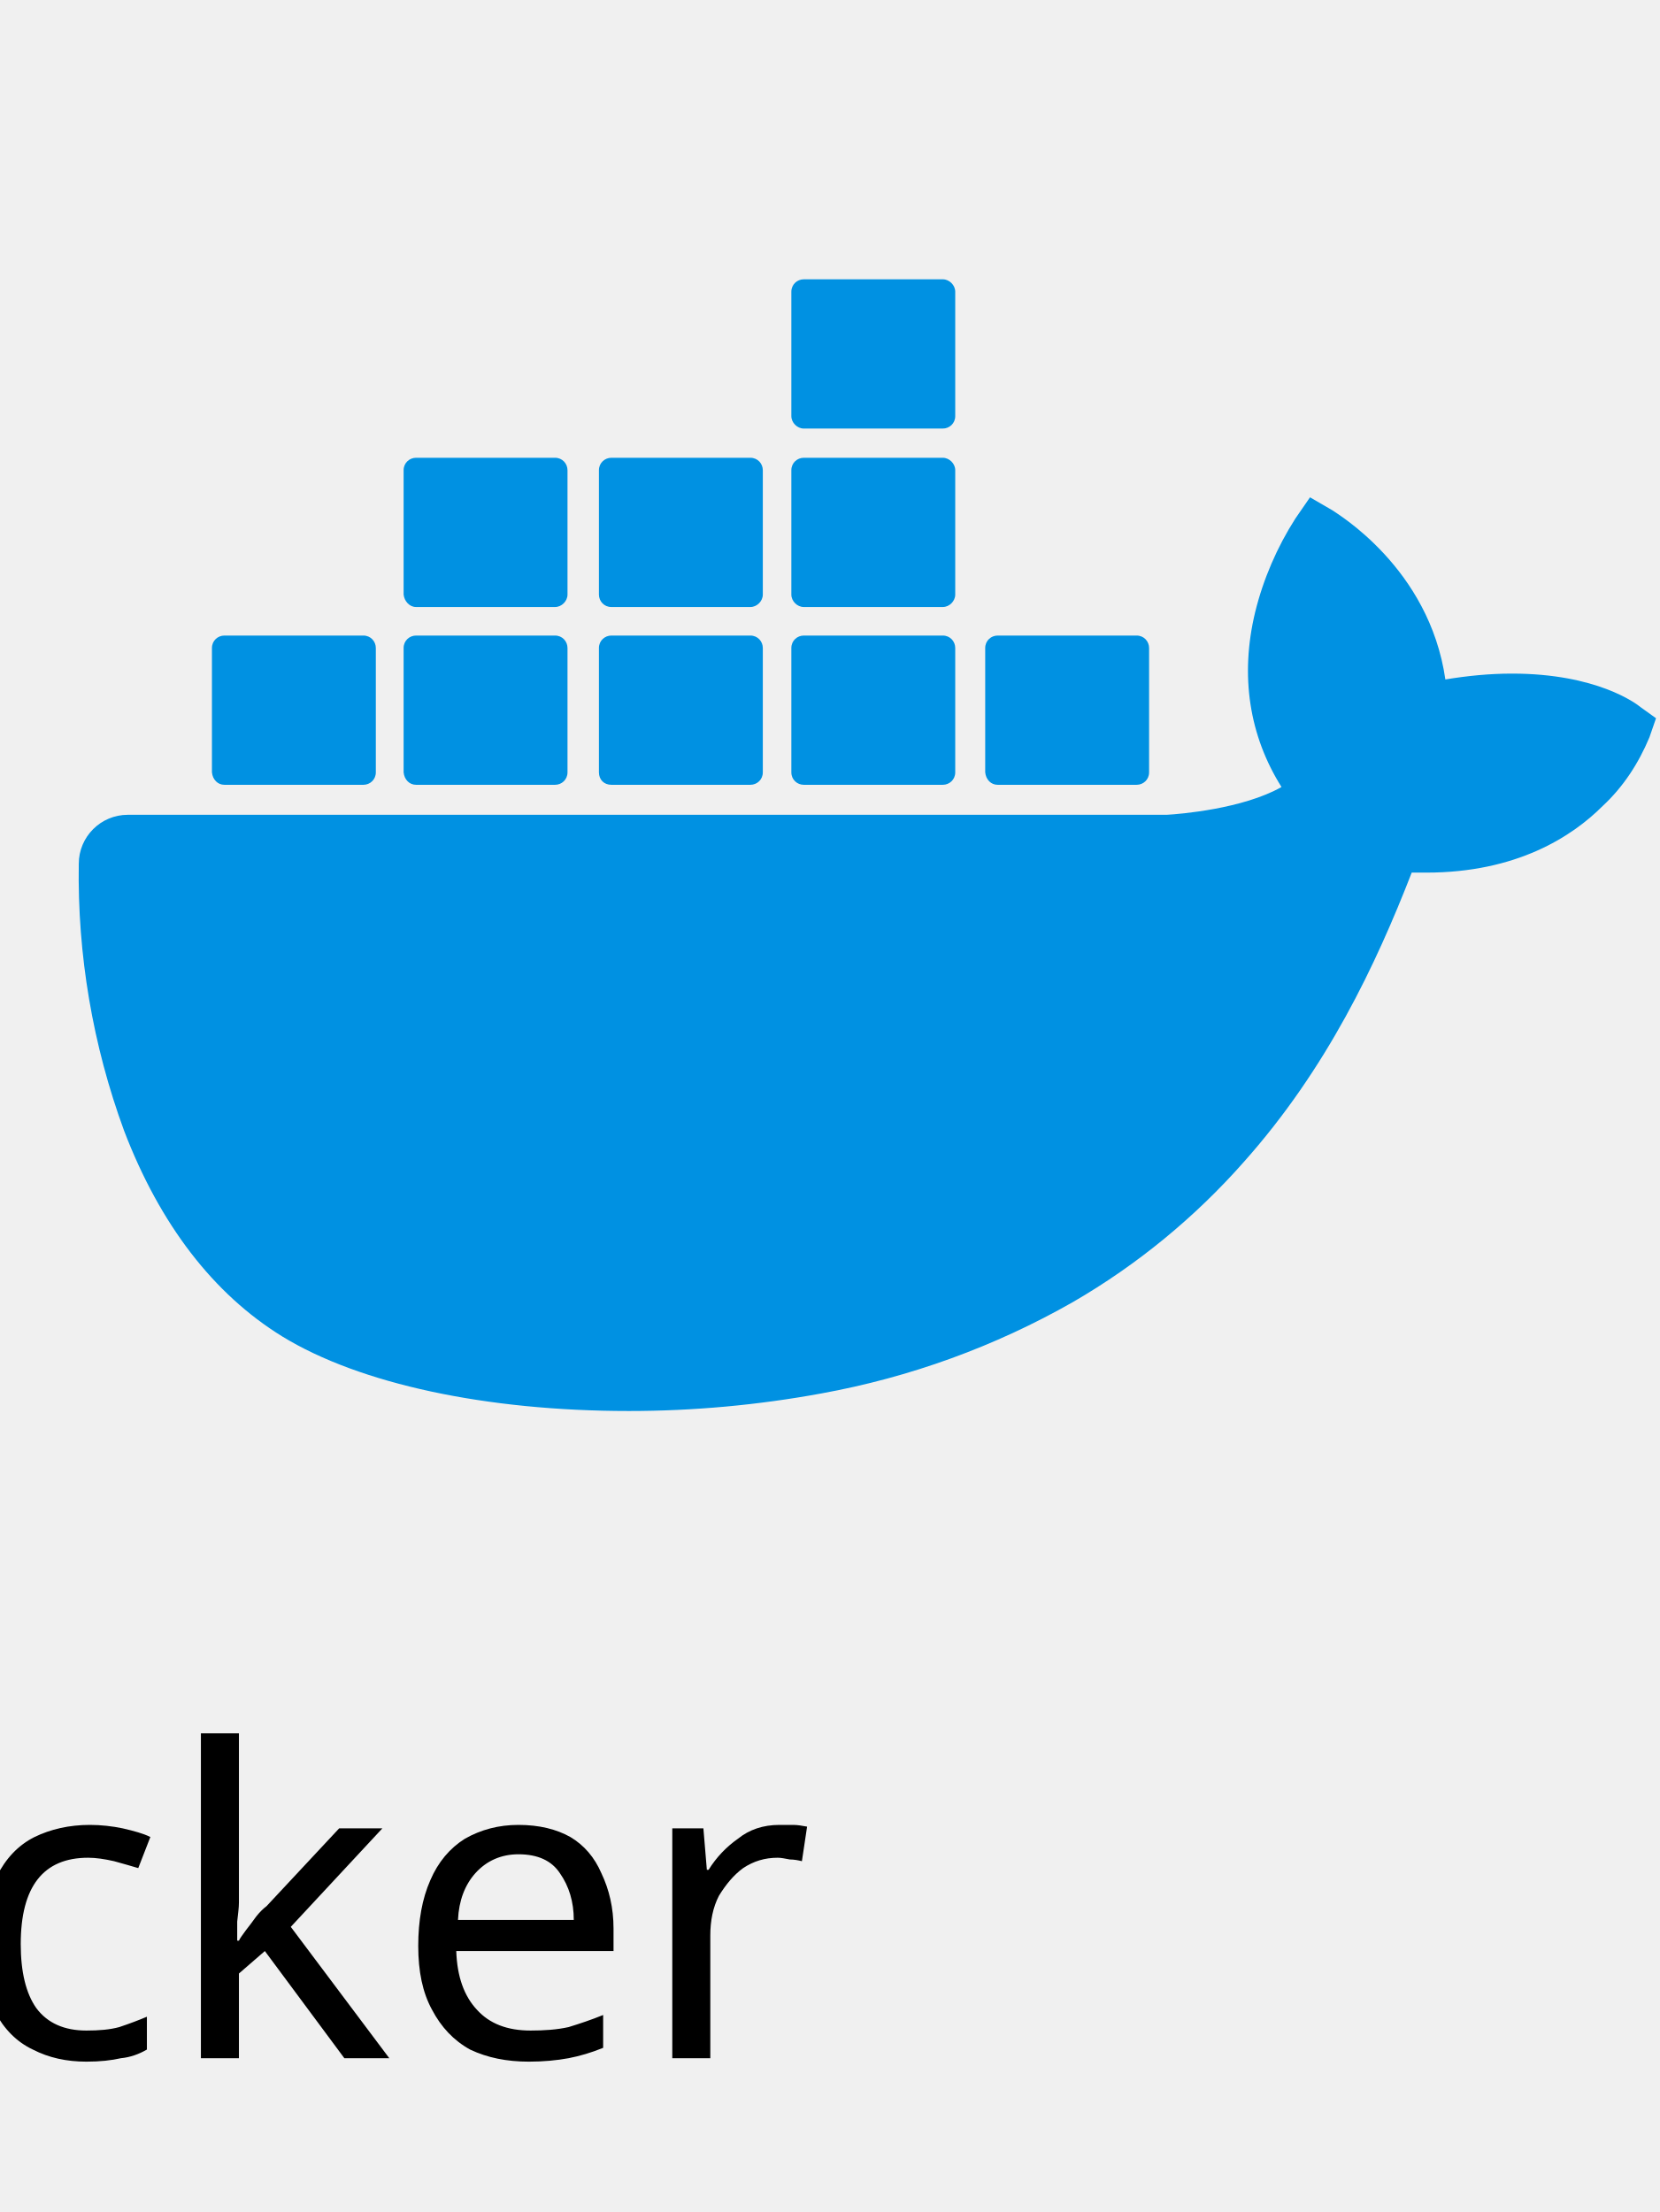
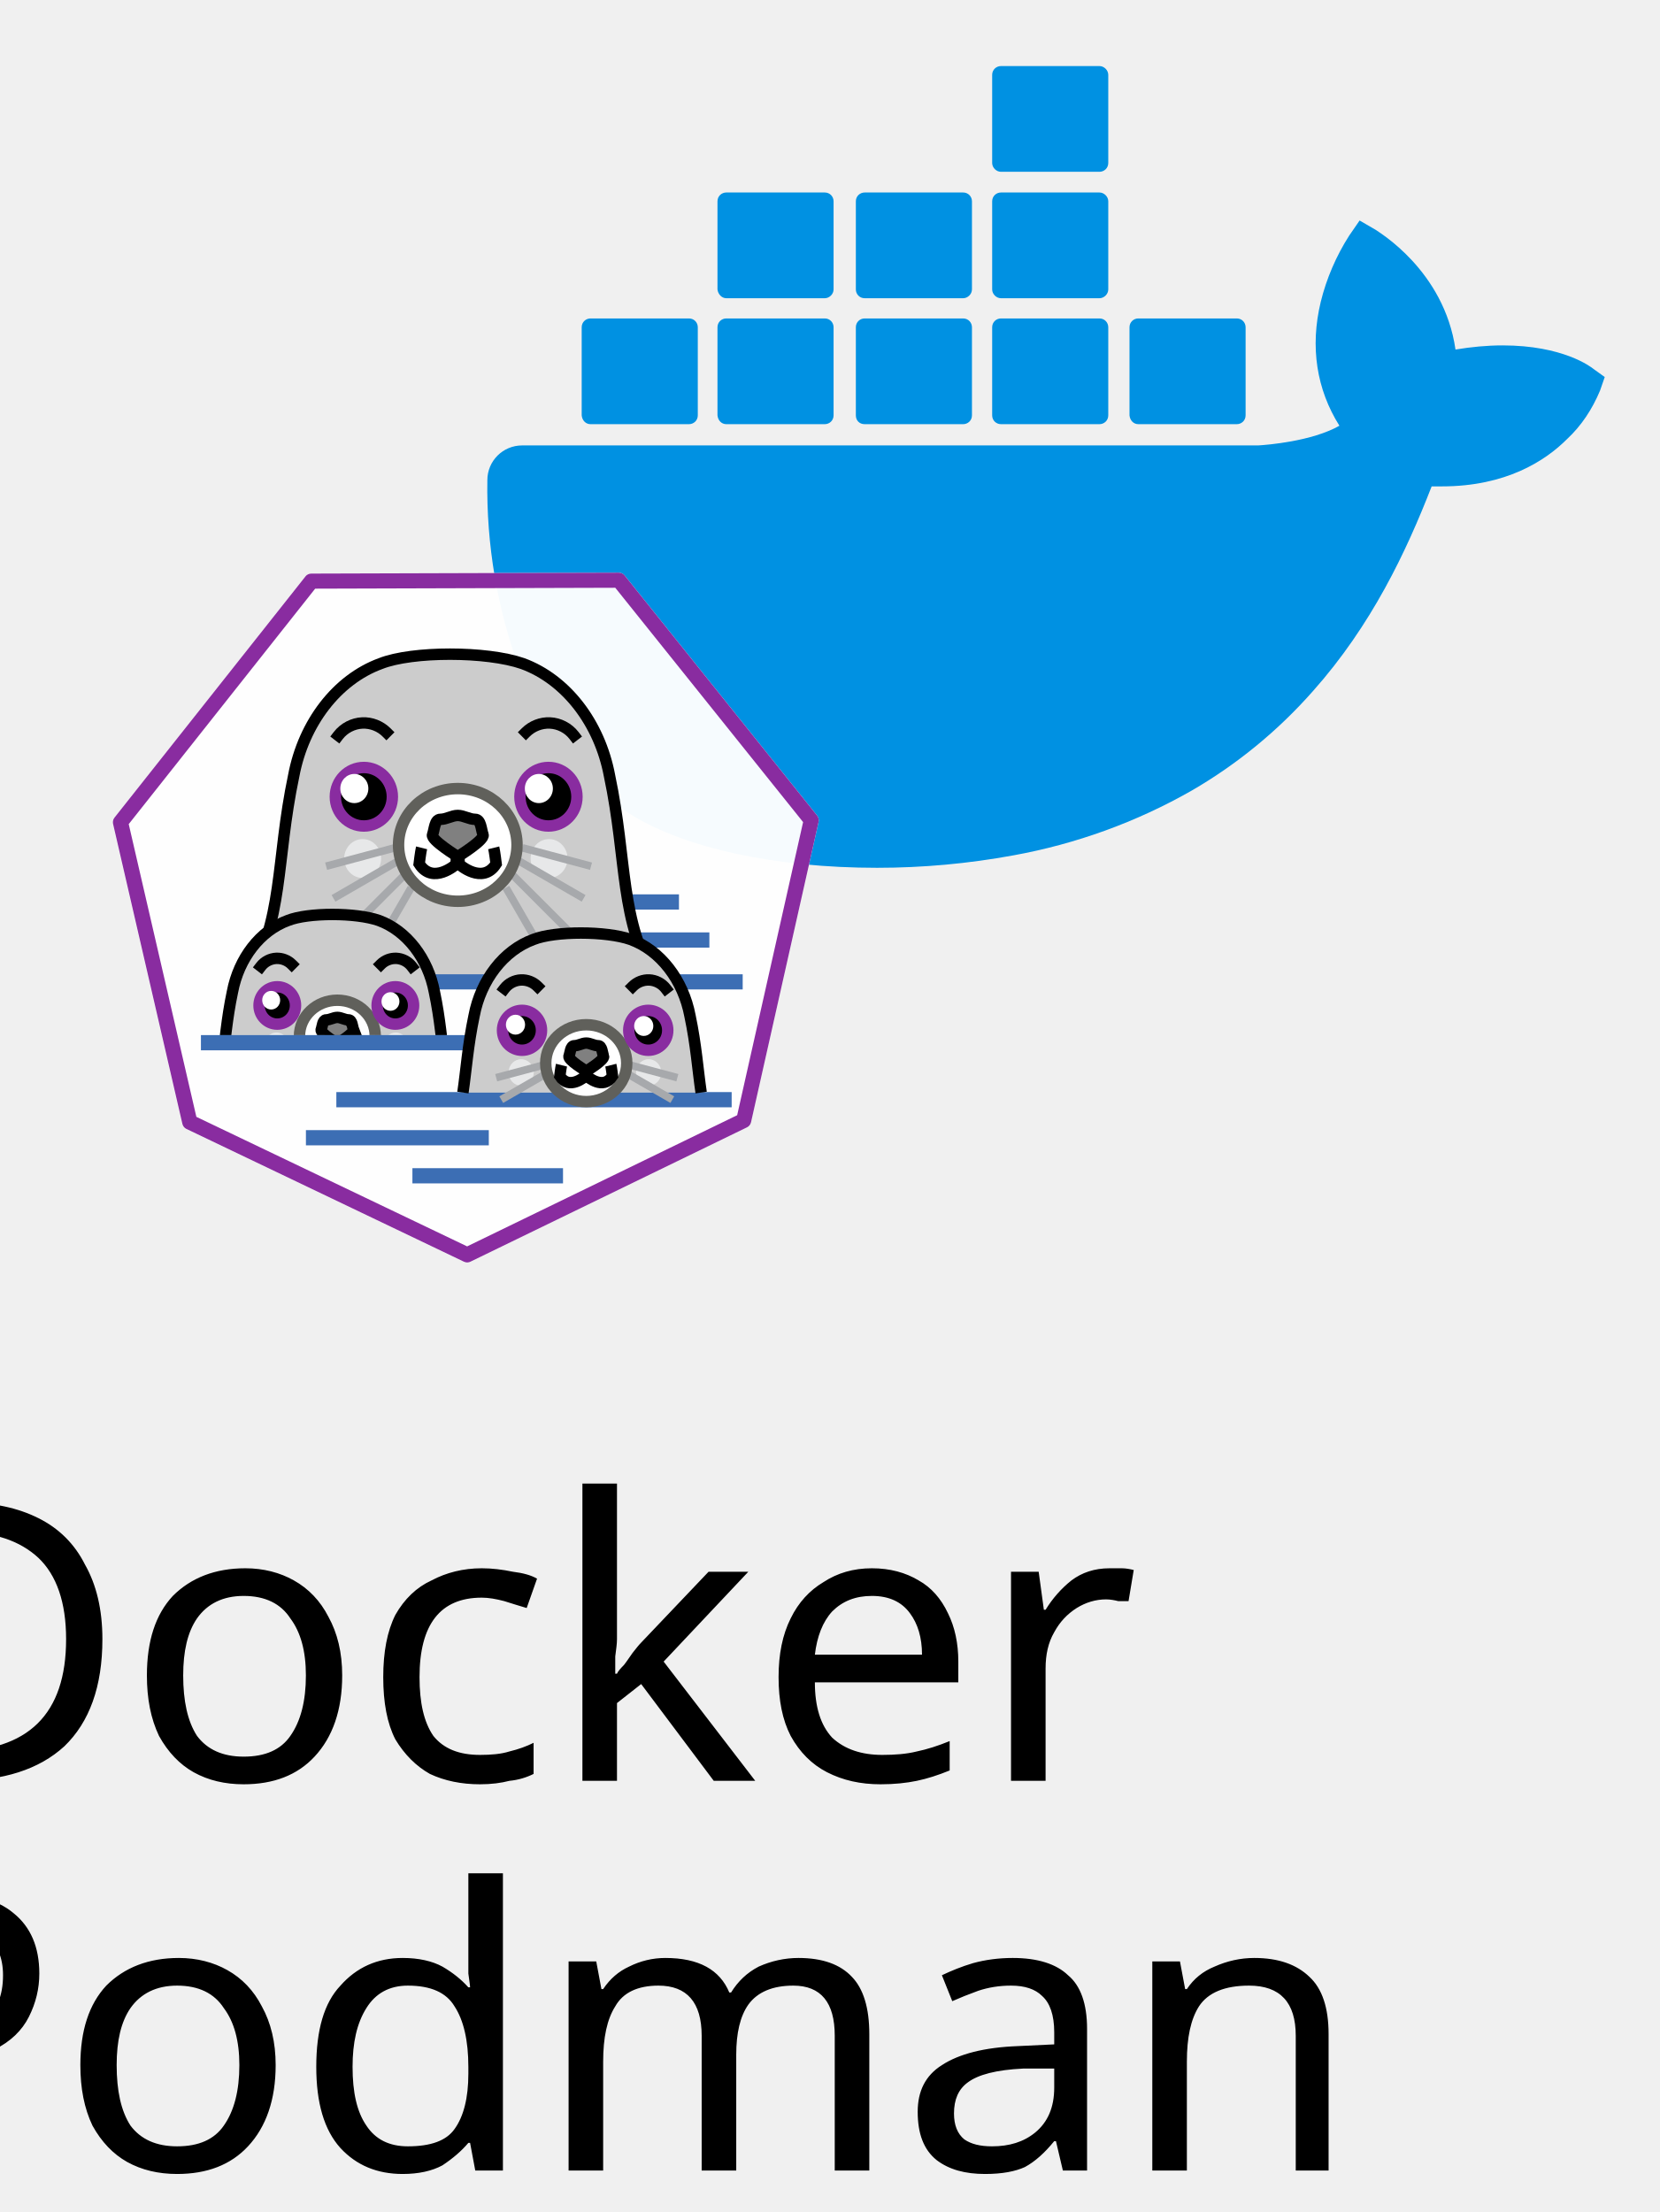
<svg xmlns="http://www.w3.org/2000/svg" width="1.5cm" height="2cm" viewBox="0 0 15 20" version="1.1" id="svg8">
-   <defs id="defs2" />
+   <defs id="defs2">
+     <clipPath clipPathUnits="userSpaceOnUse" id="clipPath2617">
+       <path style="color:#000000;fill:#892ca0;stroke-width:1;stroke-linecap:round;stroke-linejoin:round;-inkscape-stroke:none" d="m 41.552,7.558 -21.391,0.064 c -0.161,9.525e-4 -0.312,0.075 -0.412,0.201 L 6.463,24.603 c -0.1,0.126 -0.137,0.29 -0.102,0.447 l 4.82,20.863 c 0.036,0.157 0.142,0.288 0.287,0.357 l 19.299,9.232 c 0.145,0.07 0.314,0.07 0.459,0 l 19.244,-9.35 c 0.145,-0.07 0.25,-0.202 0.285,-0.359 l 4.699,-20.891 c 0.035,-0.156 -0.003,-0.32 -0.104,-0.445 L 41.966,7.757 C 41.866,7.631 41.714,7.558 41.552,7.558 Z" id="path2619" />
+     </clipPath>
+     <clipPath id="clipPath81511" clipPathUnits="userSpaceOnUse">
+       <rect y="-1.484" x="934.657" height="12.832" width="26.194" id="rect81513" style="opacity:1;fill:#e7e8e9;fill-opacity:1;stroke:#a7a9ac;stroke-width:0.529;stroke-linecap:square;stroke-linejoin:miter;stroke-miterlimit:4;stroke-dasharray:none;stroke-dashoffset:6;stroke-opacity:1" />
+     </clipPath>
+   </defs>
  <g id="layer1" transform="translate(0,-277)">
-     <text xml:space="preserve" style="font-style:normal;font-weight:normal;font-size:10.583px;line-height:1.25;font-family:sans-serif;text-align:center;letter-spacing:0px;word-spacing:0px;text-anchor:middle;fill:#000000;fill-opacity:1;stroke:none;stroke-width:0.265" x="7.778" y="295.611" id="text3728">
-       <tspan id="tspan3726" x="7.778" y="295.611" style="font-size:3.881px;text-align:center;text-anchor:middle;stroke-width:0.265">Docker</tspan>
+     <text xml:space="preserve" style="font-style:normal;font-weight:normal;font-size:3.528px;line-height:1;font-family:sans-serif;text-align:center;letter-spacing:0px;word-spacing:0px;text-anchor:middle;fill:#000000;fill-opacity:1;stroke:none;stroke-width:0.265" x="7.643" y="293.1" id="text3728">
+       <tspan x="7.643" y="293.1" style="font-size:3.528px;text-align:center;text-anchor:middle;stroke-width:0.265" id="tspan1973">Docker</tspan>
+       <tspan x="7.643" y="296.628" style="font-size:3.528px;text-align:center;text-anchor:middle;stroke-width:0.265" id="tspan1977">Podman</tspan>
    </text>
-     <g id="g46" style="fill:#0091e2;fill-opacity:1" transform="matrix(0.2499846,0,0,0.2499846,9.714676,213.9494)">
+     <g id="g46" style="fill:#0091e2;fill-opacity:1" transform="matrix(0.1770982,0,0,0.1770982,10.78382,231.1409)">
      <path style="fill:#0091e2;fill-opacity:1;stroke-width:0.265" id="path20" d="m 20.477,277.798 c -0.159,-0.132 -1.587,-1.217 -4.657,-1.217 -0.794,0 -1.614,0.079 -2.408,0.212 -0.582,-4.048 -3.942,-6.006 -4.075,-6.112 l -0.82,-0.476 -0.529,0.767 c -0.661,1.032 -1.164,2.196 -1.455,3.387 -0.556,2.302 -0.212,4.471 0.953,6.324 -1.402,0.794 -3.678,0.979 -4.154,1.005 H -34.239 c -0.979,0 -1.773,0.794 -1.773,1.773 -0.053,3.281 0.503,6.562 1.64,9.657 1.296,3.387 3.228,5.9 5.715,7.435 2.805,1.72 7.382,2.699 12.541,2.699 2.328,0 4.657,-0.212 6.959,-0.635 3.201,-0.582 6.271,-1.693 9.102,-3.307 2.328,-1.349 4.419,-3.069 6.191,-5.08 2.99,-3.36 4.763,-7.117 6.059,-10.451 0.185,0 0.344,0 0.529,0 3.254,0 5.265,-1.296 6.376,-2.408 0.741,-0.688 1.296,-1.535 1.693,-2.487 l 0.238,-0.688 z" class="st0" />
      <path style="fill:#0091e2;fill-opacity:1;stroke-width:0.265" id="path22" d="m -30.746,280.603 h 5.027 c 0.238,0 0.45,-0.185 0.45,-0.45 v 0 -4.498 c 0,-0.238 -0.185,-0.45 -0.45,-0.45 0,0 0,0 0,0 h -5.027 c -0.238,0 -0.45,0.185 -0.45,0.45 0,0 0,0 0,0 v 4.498 c 0.026,0.265 0.212,0.45 0.45,0.45 v 0" class="st0" />
      <path style="fill:#0091e2;fill-opacity:1;stroke-width:0.265" id="path24" d="m -23.814,280.603 h 5.027 c 0.238,0 0.45,-0.185 0.45,-0.45 v 0 -4.498 c 0,-0.238 -0.185,-0.45 -0.45,-0.45 0,0 0,0 0,0 h -5.027 c -0.238,0 -0.45,0.185 -0.45,0.45 v 4.498 c 0.026,0.265 0.212,0.45 0.45,0.45" class="st0" />
      <path style="fill:#0091e2;fill-opacity:1;stroke-width:0.265" id="path26" d="m -16.75,280.603 h 5.027 c 0.238,0 0.45,-0.185 0.45,-0.45 v 0 -4.498 c 0,-0.238 -0.185,-0.45 -0.45,-0.45 0,0 0,0 0,0 h -5.027 c -0.238,0 -0.45,0.185 -0.45,0.45 0,0 0,0 0,0 v 4.498 c 0,0.265 0.185,0.45 0.45,0.45 v 0" class="st0" />
      <path style="fill:#0091e2;fill-opacity:1;stroke-width:0.265" id="path28" d="m -9.791,280.603 h 5.027 c 0.238,0 0.45,-0.185 0.45,-0.45 v -4.498 c 0,-0.238 -0.185,-0.45 -0.45,-0.45 v 0 h -5.027 c -0.238,0 -0.45,0.185 -0.45,0.45 0,0 0,0 0,0 v 4.498 c 0,0.265 0.212,0.45 0.45,0.45 v 0" class="st0" />
      <path style="fill:#0091e2;fill-opacity:1;stroke-width:0.265" id="path30" d="m -23.814,274.173 h 5.027 c 0.238,0 0.45,-0.212 0.45,-0.45 v -4.498 c 0,-0.238 -0.185,-0.45 -0.45,-0.45 v 0 h -5.027 c -0.238,0 -0.45,0.185 -0.45,0.45 v 4.498 c 0.026,0.238 0.212,0.45 0.45,0.45" class="st0" />
      <path style="fill:#0091e2;fill-opacity:1;stroke-width:0.265" id="path32" d="m -16.75,274.173 h 5.027 c 0.238,0 0.45,-0.212 0.45,-0.45 v -4.498 c 0,-0.238 -0.185,-0.45 -0.45,-0.45 v 0 h -5.027 c -0.238,0 -0.45,0.185 -0.45,0.45 v 0 4.498 c 0,0.238 0.185,0.45 0.45,0.45" class="st0" />
      <path style="fill:#0091e2;fill-opacity:1;stroke-width:0.265" id="path34" d="m -9.791,274.173 h 5.027 c 0.238,0 0.45,-0.212 0.45,-0.45 v -4.498 c 0,-0.238 -0.212,-0.45 -0.45,-0.45 h -5.027 c -0.238,0 -0.45,0.185 -0.45,0.45 v 0 4.498 c 0,0.238 0.212,0.45 0.45,0.45" class="st0" />
      <path style="fill:#0091e2;fill-opacity:1;stroke-width:0.265" id="path36" d="m -9.791,267.718 h 5.027 c 0.238,0 0.45,-0.185 0.45,-0.45 v -4.498 c 0,-0.238 -0.212,-0.45 -0.45,-0.45 h -5.027 c -0.238,0 -0.45,0.185 -0.45,0.45 v 0 4.498 c 0,0.238 0.212,0.45 0.45,0.45" class="st0" />
      <path style="fill:#0091e2;fill-opacity:1;stroke-width:0.265" id="path38" d="m -2.78,280.603 h 5.027 c 0.238,0 0.45,-0.185 0.45,-0.45 v -4.498 c 0,-0.238 -0.185,-0.45 -0.45,-0.45 v 0 h -5.027 c -0.238,0 -0.45,0.185 -0.45,0.45 0,0 0,0 0,0 v 4.498 c 0.026,0.265 0.212,0.45 0.45,0.45" class="st0" />
    </g>
+     <g id="g163426" transform="matrix(0.1698928,0,0,0.1698928,-193.2339,368.8719)" />
+     <g id="g2182" clip-path="url(#clipPath2617)" transform="matrix(0.1299557,0,0,0.1299557,0.1942188,281.1956)">
+       <rect style="fill:#ffffff;fill-opacity:0.963;stroke:none;stroke-width:0.401;stroke-linejoin:round" id="rect1137" width="49.649" height="48.478" x="6.061" y="7.418" rx="0.226" ry="0.327" />
+       <g id="g2096">
+         <path style="fill:none;fill-rule:evenodd;stroke:#3c6eb4;stroke-width:1.058;stroke-linecap:butt;stroke-linejoin:miter;stroke-miterlimit:4;stroke-dasharray:none;stroke-opacity:1" d="M 33.018,30.469 H 45.74" id="path10821" />
+         <path id="path10823" d="M 35.135,33.115 H 47.857" style="fill:none;fill-rule:evenodd;stroke:#3c6eb4;stroke-width:1.058;stroke-linecap:butt;stroke-linejoin:miter;stroke-miterlimit:4;stroke-dasharray:none;stroke-opacity:1" />
+         <g style="stroke-width:0.869" transform="matrix(1.150046,0,0,1.151009,-1074.89,32.17355)" id="g10875">
+           <path id="path10825" d="m 973.104,3.398 c -2.308,-3.743 -1.791,-7.353 -2.883,-12.51 -0.599,-3.186 -2.621,-5.815 -5.254,-6.778 -2.172,-0.758 -6.683,-0.76 -8.595,0 -2.633,0.963 -4.655,3.592 -5.254,6.778 -1.092,5.158 -0.575,8.768 -2.883,12.51" style="fill:#cccccc;fill-opacity:1;fill-rule:evenodd;stroke:#000000;stroke-width:0.69;stroke-linecap:butt;stroke-linejoin:miter;stroke-miterlimit:4;stroke-dasharray:none;stroke-opacity:1" />
+           <ellipse style="opacity:1;fill:#e7e8e9;fill-opacity:1;stroke:none;stroke-width:0.69;stroke-linecap:square;stroke-linejoin:miter;stroke-miterlimit:4;stroke-dasharray:none;stroke-dashoffset:6;stroke-opacity:1" id="ellipse10827" cx="966.564" cy="-4.107" rx="1.116" ry="1.175" />
+           <ellipse ry="1.175" rx="1.116" cy="-4.107" cx="955.287" id="ellipse10829" style="opacity:1;fill:#e7e8e9;fill-opacity:1;stroke:none;stroke-width:0.69;stroke-linecap:square;stroke-linejoin:miter;stroke-miterlimit:4;stroke-dasharray:none;stroke-dashoffset:6;stroke-opacity:1" />
+           <g id="g10839" style="stroke:#a7a9ac;stroke-width:0.518;stroke-miterlimit:4;stroke-dasharray:none" transform="matrix(0.887899,0,0,0.887899,108.022,0.557834)">
+             <path id="path10831" d="m 956.419,-5.981 -4.671,1.251" style="fill:none;fill-rule:evenodd;stroke:#a7a9ac;stroke-width:0.518;stroke-linecap:butt;stroke-linejoin:miter;stroke-miterlimit:4;stroke-dasharray:none;stroke-opacity:1" />
+             <path id="path10833" d="m 956.948,-5.254 -4.697,2.712" style="fill:none;fill-rule:evenodd;stroke:#a7a9ac;stroke-width:0.518;stroke-linecap:butt;stroke-linejoin:miter;stroke-miterlimit:4;stroke-dasharray:none;stroke-opacity:1" />
+             <path id="path10835" d="m 957.345,-4.394 -4.763,4.762" style="fill:none;fill-rule:evenodd;stroke:#a7a9ac;stroke-width:0.518;stroke-linecap:butt;stroke-linejoin:miter;stroke-miterlimit:4;stroke-dasharray:none;stroke-opacity:1" />
+             <path id="path10837" d="m 957.543,-3.269 -2.434,4.216" style="fill:none;fill-rule:evenodd;stroke:#a7a9ac;stroke-width:0.518;stroke-linecap:butt;stroke-linejoin:miter;stroke-miterlimit:4;stroke-dasharray:none;stroke-opacity:1" />
+           </g>
+           <g transform="matrix(-0.887899,0,0,0.887899,1814.158,0.5578339)" style="stroke:#a7a9ac;stroke-width:0.518;stroke-miterlimit:4;stroke-dasharray:none" id="g10849">
+             <path style="fill:none;fill-rule:evenodd;stroke:#a7a9ac;stroke-width:0.518;stroke-linecap:butt;stroke-linejoin:miter;stroke-miterlimit:4;stroke-dasharray:none;stroke-opacity:1" d="m 956.419,-5.981 -4.671,1.251" id="path10841" />
+             <path style="fill:none;fill-rule:evenodd;stroke:#a7a9ac;stroke-width:0.518;stroke-linecap:butt;stroke-linejoin:miter;stroke-miterlimit:4;stroke-dasharray:none;stroke-opacity:1" d="m 956.948,-5.254 -4.697,2.712" id="path10843" />
+             <path style="fill:none;fill-rule:evenodd;stroke:#a7a9ac;stroke-width:0.518;stroke-linecap:butt;stroke-linejoin:miter;stroke-miterlimit:4;stroke-dasharray:none;stroke-opacity:1" d="m 957.345,-4.394 -4.763,4.762" id="path10845" />
+             <path style="fill:none;fill-rule:evenodd;stroke:#a7a9ac;stroke-width:0.518;stroke-linecap:butt;stroke-linejoin:miter;stroke-miterlimit:4;stroke-dasharray:none;stroke-opacity:1" d="m 957.543,-3.269 -2.434,4.216" id="path10847" />
+           </g>
+           <ellipse style="opacity:1;fill:#ffffff;fill-opacity:1;stroke:#60605b;stroke-width:0.69;stroke-linecap:square;stroke-linejoin:miter;stroke-miterlimit:4;stroke-dasharray:none;stroke-dashoffset:6;stroke-opacity:1" id="ellipse10851" cx="961.043" cy="-4.929" rx="3.583" ry="3.406" />
+           <ellipse transform="scale(-1,1)" style="fill:#000000;fill-opacity:1;stroke:#892ca0;stroke-width:0.69;stroke-linecap:square;stroke-linejoin:miter;stroke-miterlimit:4;stroke-dasharray:none;stroke-dashoffset:0;stroke-opacity:1" id="ellipse10853" cx="-966.527" cy="-7.841" rx="1.725" ry="1.769" />
+           <path style="fill:none;fill-opacity:1;stroke:#000000;stroke-width:0.69;stroke-linecap:square;stroke-linejoin:miter;stroke-miterlimit:4;stroke-dasharray:none;stroke-dashoffset:0;stroke-opacity:1" d="m 968.074,-11.544 c -0.345,-0.448 -0.893,-0.733 -1.458,-0.757 -0.533,-0.023 -1.073,0.186 -1.452,0.562" id="path10855" />
+           <g id="g10863" style="stroke-width:0.777;stroke-miterlimit:4;stroke-dasharray:none" transform="matrix(0.887899,0,0,0.887899,106.6124,0.08798743)">
+             <g id="g10861" transform="translate(0,-0.5291667)" style="stroke-width:0.777">
+               <path style="fill:none;fill-rule:evenodd;stroke:#000000;stroke-width:0.777;stroke-linecap:butt;stroke-linejoin:miter;stroke-miterlimit:4;stroke-dasharray:none;stroke-opacity:1" d="m 962.306,-5.783 0.099,1.984 c 0,0 1.588,1.422 2.514,-0.033 0,0 -0.099,-0.827 -0.165,-1.091" id="path10857" />
+               <path id="path10859" d="m 962.288,-5.783 -0.099,1.984 c 0,0 -1.588,1.422 -2.514,-0.033 0,0 0.099,-0.827 0.165,-1.091" style="fill:none;fill-rule:evenodd;stroke:#000000;stroke-width:0.777;stroke-linecap:butt;stroke-linejoin:miter;stroke-miterlimit:4;stroke-dasharray:none;stroke-opacity:1" />
+             </g>
+           </g>
+           <path id="path10865" style="fill:#808080;fill-opacity:1;stroke:#000000;stroke-width:0.69;stroke-linecap:square;stroke-linejoin:miter;stroke-miterlimit:4;stroke-dasharray:none;stroke-dashoffset:0;stroke-opacity:1" d="m 962.572,-5.544 c -0.12,-0.311 -0.12,-0.933 -0.481,-0.933 -0.36,0 -0.694,-0.233 -1.048,-0.233 -0.355,0 -0.688,0.233 -1.048,0.233 -0.36,0 -0.36,0.622 -0.481,0.933 -0.12,0.311 1.529,1.322 1.529,1.322 0,0 1.649,-1.011 1.529,-1.322 z" />
+           <ellipse ry="1.769" rx="1.725" cy="-7.841" cx="955.36" id="ellipse10867" style="fill:#000000;fill-opacity:1;stroke:#892ca0;stroke-width:0.69;stroke-linecap:square;stroke-linejoin:miter;stroke-miterlimit:4;stroke-dasharray:none;stroke-dashoffset:0;stroke-opacity:1" />
+           <ellipse style="fill:#ffffff;fill-opacity:1;stroke:none;stroke-width:0.69;stroke-linecap:square;stroke-linejoin:miter;stroke-miterlimit:4;stroke-dasharray:none;stroke-dashoffset:0;stroke-opacity:1" id="ellipse10869" cx="954.785" cy="-8.338" rx="0.848" ry="0.881" />
+           <path id="path10871" d="m 953.814,-11.544 c 0.345,-0.448 0.893,-0.733 1.458,-0.757 0.533,-0.023 1.073,0.186 1.452,0.562" style="fill:none;fill-opacity:1;stroke:#000000;stroke-width:0.69;stroke-linecap:square;stroke-linejoin:miter;stroke-miterlimit:4;stroke-dasharray:none;stroke-dashoffset:0;stroke-opacity:1" />
+           <ellipse ry="0.881" rx="0.848" cy="-8.338" cx="965.947" id="ellipse10873" style="fill:#ffffff;fill-opacity:1;stroke:none;stroke-width:0.69;stroke-linecap:square;stroke-linejoin:miter;stroke-miterlimit:4;stroke-dasharray:none;stroke-dashoffset:0;stroke-opacity:1" />
+         </g>
+         <path id="path10877" d="M 17.246,36.028 H 50.174" style="fill:none;fill-rule:evenodd;stroke:#3c6eb4;stroke-width:1.058;stroke-linecap:butt;stroke-linejoin:miter;stroke-miterlimit:4;stroke-dasharray:none;stroke-opacity:1" />
+         <g style="stroke-width:1.204" transform="matrix(0.8304849,0,0,0.8304849,-766.415,30.31067)" clip-path="url(#clipPath81511)" id="g10929">
+           <path id="path10879" d="m 958.316,13.737 c -0.262,-1.782 -0.389,-3.721 -0.873,-6.002 -0.531,-2.817 -2.322,-5.143 -4.654,-5.995 -1.924,-0.67 -5.92,-0.672 -7.613,0 -2.332,0.851 -4.123,3.177 -4.654,5.995 -0.483,2.281 -0.611,4.22 -0.873,6.002" style="fill:#cccccc;fill-opacity:1;fill-rule:evenodd;stroke:#000000;stroke-width:0.956;stroke-linecap:butt;stroke-linejoin:miter;stroke-miterlimit:4;stroke-dasharray:none;stroke-opacity:1" />
+           <ellipse style="opacity:1;fill:#e7e8e9;fill-opacity:1;stroke:none;stroke-width:0.956;stroke-linecap:square;stroke-linejoin:miter;stroke-miterlimit:4;stroke-dasharray:none;stroke-dashoffset:6;stroke-opacity:1" id="ellipse10881" cx="954.204" cy="12.162" rx="0.988" ry="1.039" />
+           <ellipse ry="1.039" rx="0.988" cy="12.162" cx="944.215" id="ellipse10883" style="opacity:1;fill:#e7e8e9;fill-opacity:1;stroke:none;stroke-width:0.956;stroke-linecap:square;stroke-linejoin:miter;stroke-miterlimit:4;stroke-dasharray:none;stroke-dashoffset:6;stroke-opacity:1" />
+           <g id="g10893" style="stroke:#a7a9ac;stroke-width:0.811;stroke-miterlimit:4;stroke-dasharray:none" transform="matrix(0.7865243,0,0,0.7853064,193.685,16.2881)">
+             <path id="path10885" d="m 956.419,-5.981 -4.671,1.251" style="fill:none;fill-rule:evenodd;stroke:#a7a9ac;stroke-width:0.811;stroke-linecap:butt;stroke-linejoin:miter;stroke-miterlimit:4;stroke-dasharray:none;stroke-opacity:1" />
+             <path id="path10887" d="m 956.948,-5.254 -4.697,2.712" style="fill:none;fill-rule:evenodd;stroke:#a7a9ac;stroke-width:0.811;stroke-linecap:butt;stroke-linejoin:miter;stroke-miterlimit:4;stroke-dasharray:none;stroke-opacity:1" />
+             <path id="path10889" d="m 957.345,-4.394 -4.763,4.762" style="fill:none;fill-rule:evenodd;stroke:#a7a9ac;stroke-width:0.811;stroke-linecap:butt;stroke-linejoin:miter;stroke-miterlimit:4;stroke-dasharray:none;stroke-opacity:1" />
+             <path id="path10891" d="m 957.543,-3.269 -2.434,4.216" style="fill:none;fill-rule:evenodd;stroke:#a7a9ac;stroke-width:0.811;stroke-linecap:butt;stroke-linejoin:miter;stroke-miterlimit:4;stroke-dasharray:none;stroke-opacity:1" />
+           </g>
+           <g transform="matrix(-0.7865243,0,0,0.7853064,1705.025,16.2881)" style="stroke:#a7a9ac;stroke-width:0.811;stroke-miterlimit:4;stroke-dasharray:none" id="g10903">
+             <path style="fill:none;fill-rule:evenodd;stroke:#a7a9ac;stroke-width:0.811;stroke-linecap:butt;stroke-linejoin:miter;stroke-miterlimit:4;stroke-dasharray:none;stroke-opacity:1" d="m 956.419,-5.981 -4.671,1.251" id="path10895" />
+             <path style="fill:none;fill-rule:evenodd;stroke:#a7a9ac;stroke-width:0.811;stroke-linecap:butt;stroke-linejoin:miter;stroke-miterlimit:4;stroke-dasharray:none;stroke-opacity:1" d="m 956.948,-5.254 -4.697,2.712" id="path10897" />
+             <path style="fill:none;fill-rule:evenodd;stroke:#a7a9ac;stroke-width:0.811;stroke-linecap:butt;stroke-linejoin:miter;stroke-miterlimit:4;stroke-dasharray:none;stroke-opacity:1" d="m 957.345,-4.394 -4.763,4.762" id="path10899" />
+             <path style="fill:none;fill-rule:evenodd;stroke:#a7a9ac;stroke-width:0.811;stroke-linecap:butt;stroke-linejoin:miter;stroke-miterlimit:4;stroke-dasharray:none;stroke-opacity:1" d="m 957.543,-3.269 -2.434,4.216" id="path10901" />
+           </g>
+           <ellipse style="opacity:1;fill:#ffffff;fill-opacity:1;stroke:#60605b;stroke-width:0.956;stroke-linecap:square;stroke-linejoin:miter;stroke-miterlimit:4;stroke-dasharray:none;stroke-dashoffset:6;stroke-opacity:1" id="ellipse10905" cx="949.313" cy="11.435" rx="3.174" ry="3.013" />
+           <ellipse transform="scale(-1,1)" style="fill:#000000;fill-opacity:1;stroke:#892ca0;stroke-width:0.956;stroke-linecap:square;stroke-linejoin:miter;stroke-miterlimit:4;stroke-dasharray:none;stroke-dashoffset:0;stroke-opacity:1" id="ellipse10907" cx="-954.172" cy="8.86" rx="1.528" ry="1.565" />
+           <path style="fill:none;fill-opacity:1;stroke:#000000;stroke-width:0.956;stroke-linecap:square;stroke-linejoin:miter;stroke-miterlimit:4;stroke-dasharray:none;stroke-dashoffset:0;stroke-opacity:1" d="m 955.542,5.584 c -0.306,-0.397 -0.792,-0.648 -1.292,-0.67 -0.472,-0.02 -0.95,0.164 -1.286,0.497" id="path10909" />
+           <g id="g10917" style="stroke-width:1.216;stroke-miterlimit:4;stroke-dasharray:none" transform="matrix(0.7865243,0,0,0.7853064,192.4364,15.87254)">
+             <g style="stroke-width:1.216" id="g10915" transform="translate(0,-0.5291667)">
+               <path style="fill:none;fill-rule:evenodd;stroke:#000000;stroke-width:1.216;stroke-linecap:butt;stroke-linejoin:miter;stroke-miterlimit:4;stroke-dasharray:none;stroke-opacity:1" d="m 962.306,-5.783 0.099,1.984 c 0,0 1.588,1.422 2.514,-0.033 0,0 -0.099,-0.827 -0.165,-1.091" id="path10911" />
+               <path id="path10913" d="m 962.288,-5.783 -0.099,1.984 c 0,0 -1.588,1.422 -2.514,-0.033 0,0 0.099,-0.827 0.165,-1.091" style="fill:none;fill-rule:evenodd;stroke:#000000;stroke-width:1.216;stroke-linecap:butt;stroke-linejoin:miter;stroke-miterlimit:4;stroke-dasharray:none;stroke-opacity:1" />
+             </g>
+           </g>
+           <path id="path10919" style="fill:#808080;fill-opacity:1;stroke:#000000;stroke-width:0.956;stroke-linecap:square;stroke-linejoin:miter;stroke-miterlimit:4;stroke-dasharray:none;stroke-dashoffset:0;stroke-opacity:1" d="m 950.668,10.892 c -0.106,-0.275 -0.106,-0.825 -0.426,-0.825 -0.319,0 -0.615,-0.206 -0.929,-0.206 -0.314,0 -0.609,0.206 -0.929,0.206 -0.319,0 -0.319,0.55 -0.426,0.825 -0.106,0.275 1.354,1.169 1.354,1.169 0,0 1.461,-0.894 1.354,-1.169 z" />
+           <ellipse ry="1.565" rx="1.528" cy="8.86" cx="944.28" id="ellipse10921" style="fill:#000000;fill-opacity:1;stroke:#892ca0;stroke-width:0.956;stroke-linecap:square;stroke-linejoin:miter;stroke-miterlimit:4;stroke-dasharray:none;stroke-dashoffset:0;stroke-opacity:1" />
+           <ellipse style="fill:#ffffff;fill-opacity:1;stroke:none;stroke-width:0.956;stroke-linecap:square;stroke-linejoin:miter;stroke-miterlimit:4;stroke-dasharray:none;stroke-dashoffset:0;stroke-opacity:1" id="ellipse10923" cx="943.77" cy="8.42" rx="0.752" ry="0.78" />
+           <path id="path10925" d="m 942.909,5.584 c 0.306,-0.397 0.792,-0.648 1.292,-0.67 0.472,-0.02 0.95,0.164 1.286,0.497" style="fill:none;fill-opacity:1;stroke:#000000;stroke-width:0.956;stroke-linecap:square;stroke-linejoin:miter;stroke-miterlimit:4;stroke-dasharray:none;stroke-dashoffset:0;stroke-opacity:1" />
+           <ellipse ry="0.78" rx="0.752" cy="8.529" cx="953.762" id="ellipse10927" style="fill:#ffffff;fill-opacity:1;stroke:none;stroke-width:0.956;stroke-linecap:square;stroke-linejoin:miter;stroke-miterlimit:4;stroke-dasharray:none;stroke-dashoffset:0;stroke-opacity:1" />
+         </g>
+         <path style="fill:none;fill-opacity:1;stroke:#892ca0;stroke-width:1.058;stroke-linecap:round;stroke-linejoin:round;stroke-miterlimit:4;stroke-dasharray:none;stroke-opacity:1" d="m 31.006,55.019 -19.298,-9.233 -4.82,-20.862 13.287,-16.781 21.389,-0.064 13.385,16.701 -4.699,20.89 z" id="path10931" />
+         <path style="fill:none;fill-rule:evenodd;stroke:#3c6eb4;stroke-width:1.058;stroke-linecap:butt;stroke-linejoin:miter;stroke-miterlimit:4;stroke-dasharray:none;stroke-opacity:1" d="M 12.484,40.261 H 32.315" id="path10933" />
+         <path id="path10935" d="M 21.905,44.227 H 49.407" style="fill:none;fill-rule:evenodd;stroke:#3c6eb4;stroke-width:1.058;stroke-linecap:butt;stroke-linejoin:miter;stroke-miterlimit:4;stroke-dasharray:none;stroke-opacity:1" />
+         <g transform="translate(-930.1849,32.61818)" id="g10979">
+           <path style="fill:#cccccc;fill-opacity:1;fill-rule:evenodd;stroke:#000000;stroke-width:0.794;stroke-linecap:butt;stroke-linejoin:miter;stroke-miterlimit:4;stroke-dasharray:none;stroke-opacity:1" d="m 977.469,11.111 c -0.233,-1.582 -0.346,-3.304 -0.775,-5.329 -0.471,-2.502 -2.062,-4.567 -4.132,-5.323 -1.708,-0.595 -5.256,-0.597 -6.76,0 -2.071,0.756 -3.661,2.821 -4.132,5.323 -0.429,2.025 -0.542,3.747 -0.775,5.329" id="path10937" />
+           <ellipse ry="0.922" rx="0.878" cy="9.712" cx="973.817" id="ellipse10939" style="opacity:1;fill:#e7e8e9;fill-opacity:1;stroke:none;stroke-width:0.794;stroke-linecap:square;stroke-linejoin:miter;stroke-miterlimit:4;stroke-dasharray:none;stroke-dashoffset:6;stroke-opacity:1" />
+           <ellipse style="opacity:1;fill:#e7e8e9;fill-opacity:1;stroke:none;stroke-width:0.794;stroke-linecap:square;stroke-linejoin:miter;stroke-miterlimit:4;stroke-dasharray:none;stroke-dashoffset:6;stroke-opacity:1" id="ellipse10941" cx="964.948" cy="9.712" rx="0.878" ry="0.922" />
+           <g transform="matrix(0.6983541,0,0,0.6972728,299.0235,11.96602)" style="stroke:#a7a9ac;stroke-width:0.758;stroke-miterlimit:4;stroke-dasharray:none" id="g10947">
+             <path style="fill:none;fill-rule:evenodd;stroke:#a7a9ac;stroke-width:0.758;stroke-linecap:butt;stroke-linejoin:miter;stroke-miterlimit:4;stroke-dasharray:none;stroke-opacity:1" d="m 955.746,-3.96 -4.671,1.251" id="path10943" />
+             <path style="fill:none;fill-rule:evenodd;stroke:#a7a9ac;stroke-width:0.758;stroke-linecap:butt;stroke-linejoin:miter;stroke-miterlimit:4;stroke-dasharray:none;stroke-opacity:1" d="m 956.275,-3.232 -4.697,2.712" id="path10945" />
+           </g>
+           <g id="g10953" style="stroke:#a7a9ac;stroke-width:0.758;stroke-miterlimit:4;stroke-dasharray:none" transform="matrix(-0.6983541,0,0,0.6972728,1640.471,13.37556)">
+             <path id="path10949" d="m 956.419,-5.981 -4.671,1.251" style="fill:none;fill-rule:evenodd;stroke:#a7a9ac;stroke-width:0.758;stroke-linecap:butt;stroke-linejoin:miter;stroke-miterlimit:4;stroke-dasharray:none;stroke-opacity:1" />
+             <path id="path10951" d="m 956.948,-5.254 -4.697,2.712" style="fill:none;fill-rule:evenodd;stroke:#a7a9ac;stroke-width:0.758;stroke-linecap:butt;stroke-linejoin:miter;stroke-miterlimit:4;stroke-dasharray:none;stroke-opacity:1" />
+           </g>
+           <ellipse ry="2.675" rx="2.818" cy="9.067" cx="969.475" id="ellipse10955" style="opacity:1;fill:#ffffff;fill-opacity:1;stroke:#60605b;stroke-width:0.794;stroke-linecap:square;stroke-linejoin:miter;stroke-miterlimit:4;stroke-dasharray:none;stroke-dashoffset:6;stroke-opacity:1" />
+           <ellipse ry="1.389" rx="1.357" cy="6.78" cx="-973.789" id="ellipse10957" style="fill:#000000;fill-opacity:1;stroke:#892ca0;stroke-width:0.794;stroke-linecap:square;stroke-linejoin:miter;stroke-miterlimit:4;stroke-dasharray:none;stroke-dashoffset:0;stroke-opacity:1" transform="scale(-1,1)" />
+           <path id="path10959" d="m 975.006,3.872 c -0.271,-0.352 -0.703,-0.576 -1.147,-0.595 -0.419,-0.018 -0.844,0.146 -1.142,0.441" style="fill:none;fill-opacity:1;stroke:#000000;stroke-width:0.794;stroke-linecap:square;stroke-linejoin:miter;stroke-miterlimit:4;stroke-dasharray:none;stroke-dashoffset:0;stroke-opacity:1" />
+           <g transform="matrix(0.6983541,0,0,0.6972728,297.445,13.00659)" style="stroke-width:1.137;stroke-miterlimit:4;stroke-dasharray:none" id="g10967">
+             <g transform="translate(0,-0.5291667)" id="g10965" style="stroke-width:1.137">
+               <path id="path10961" d="m 962.306,-5.783 0.099,1.984 c 0,0 1.588,1.422 2.514,-0.033 0,0 -0.099,-0.827 -0.165,-1.091" style="fill:none;fill-rule:evenodd;stroke:#000000;stroke-width:1.137;stroke-linecap:butt;stroke-linejoin:miter;stroke-miterlimit:4;stroke-dasharray:none;stroke-opacity:1" />
+               <path style="fill:none;fill-rule:evenodd;stroke:#000000;stroke-width:1.137;stroke-linecap:butt;stroke-linejoin:miter;stroke-miterlimit:4;stroke-dasharray:none;stroke-opacity:1" d="m 962.288,-5.783 -0.099,1.984 c 0,0 -1.588,1.422 -2.514,-0.033 0,0 0.099,-0.827 0.165,-1.091" id="path10963" />
+             </g>
+           </g>
+           <path d="m 970.678,8.584 c -0.095,-0.244 -0.095,-0.733 -0.378,-0.733 -0.284,0 -0.546,-0.183 -0.824,-0.183 -0.279,0 -0.541,0.183 -0.824,0.183 -0.284,0 -0.284,0.488 -0.378,0.733 -0.095,0.244 1.203,1.038 1.203,1.038 0,0 1.297,-0.794 1.202,-1.038 z" style="fill:#808080;fill-opacity:1;stroke:#000000;stroke-width:0.794;stroke-linecap:square;stroke-linejoin:miter;stroke-miterlimit:4;stroke-dasharray:none;stroke-dashoffset:0;stroke-opacity:1" id="path10969" />
+           <ellipse style="fill:#000000;fill-opacity:1;stroke:#892ca0;stroke-width:0.794;stroke-linecap:square;stroke-linejoin:miter;stroke-miterlimit:4;stroke-dasharray:none;stroke-dashoffset:0;stroke-opacity:1" id="ellipse10971" cx="965.006" cy="6.78" rx="1.357" ry="1.389" />
+           <ellipse ry="0.692" rx="0.667" cy="6.389" cx="964.553" id="ellipse10973" style="fill:#ffffff;fill-opacity:1;stroke:none;stroke-width:0.794;stroke-linecap:square;stroke-linejoin:miter;stroke-miterlimit:4;stroke-dasharray:none;stroke-dashoffset:0;stroke-opacity:1" />
+           <path style="fill:none;fill-opacity:1;stroke:#000000;stroke-width:0.794;stroke-linecap:square;stroke-linejoin:miter;stroke-miterlimit:4;stroke-dasharray:none;stroke-dashoffset:0;stroke-opacity:1" d="m 963.789,3.872 c 0.271,-0.352 0.703,-0.576 1.147,-0.595 0.419,-0.018 0.844,0.146 1.142,0.441" id="path10975" />
+           <ellipse style="fill:#ffffff;fill-opacity:1;stroke:none;stroke-width:0.794;stroke-linecap:square;stroke-linejoin:miter;stroke-miterlimit:4;stroke-dasharray:none;stroke-dashoffset:0;stroke-opacity:1" id="ellipse10977" cx="973.475" cy="6.48" rx="0.667" ry="0.692" />
+         </g>
+         <path style="fill:none;fill-rule:evenodd;stroke:#3c6eb4;stroke-width:1.058;stroke-linecap:butt;stroke-linejoin:miter;stroke-miterlimit:4;stroke-dasharray:none;stroke-opacity:1" d="M 19.789,46.873 H 32.511" id="path10981" />
+         <path id="path10983" d="m 27.197,49.519 h 10.477" style="fill:none;fill-rule:evenodd;stroke:#3c6eb4;stroke-width:1.058;stroke-linecap:butt;stroke-linejoin:miter;stroke-miterlimit:4;stroke-dasharray:none;stroke-opacity:1" />
+       </g>
+     </g>
  </g>
</svg>
